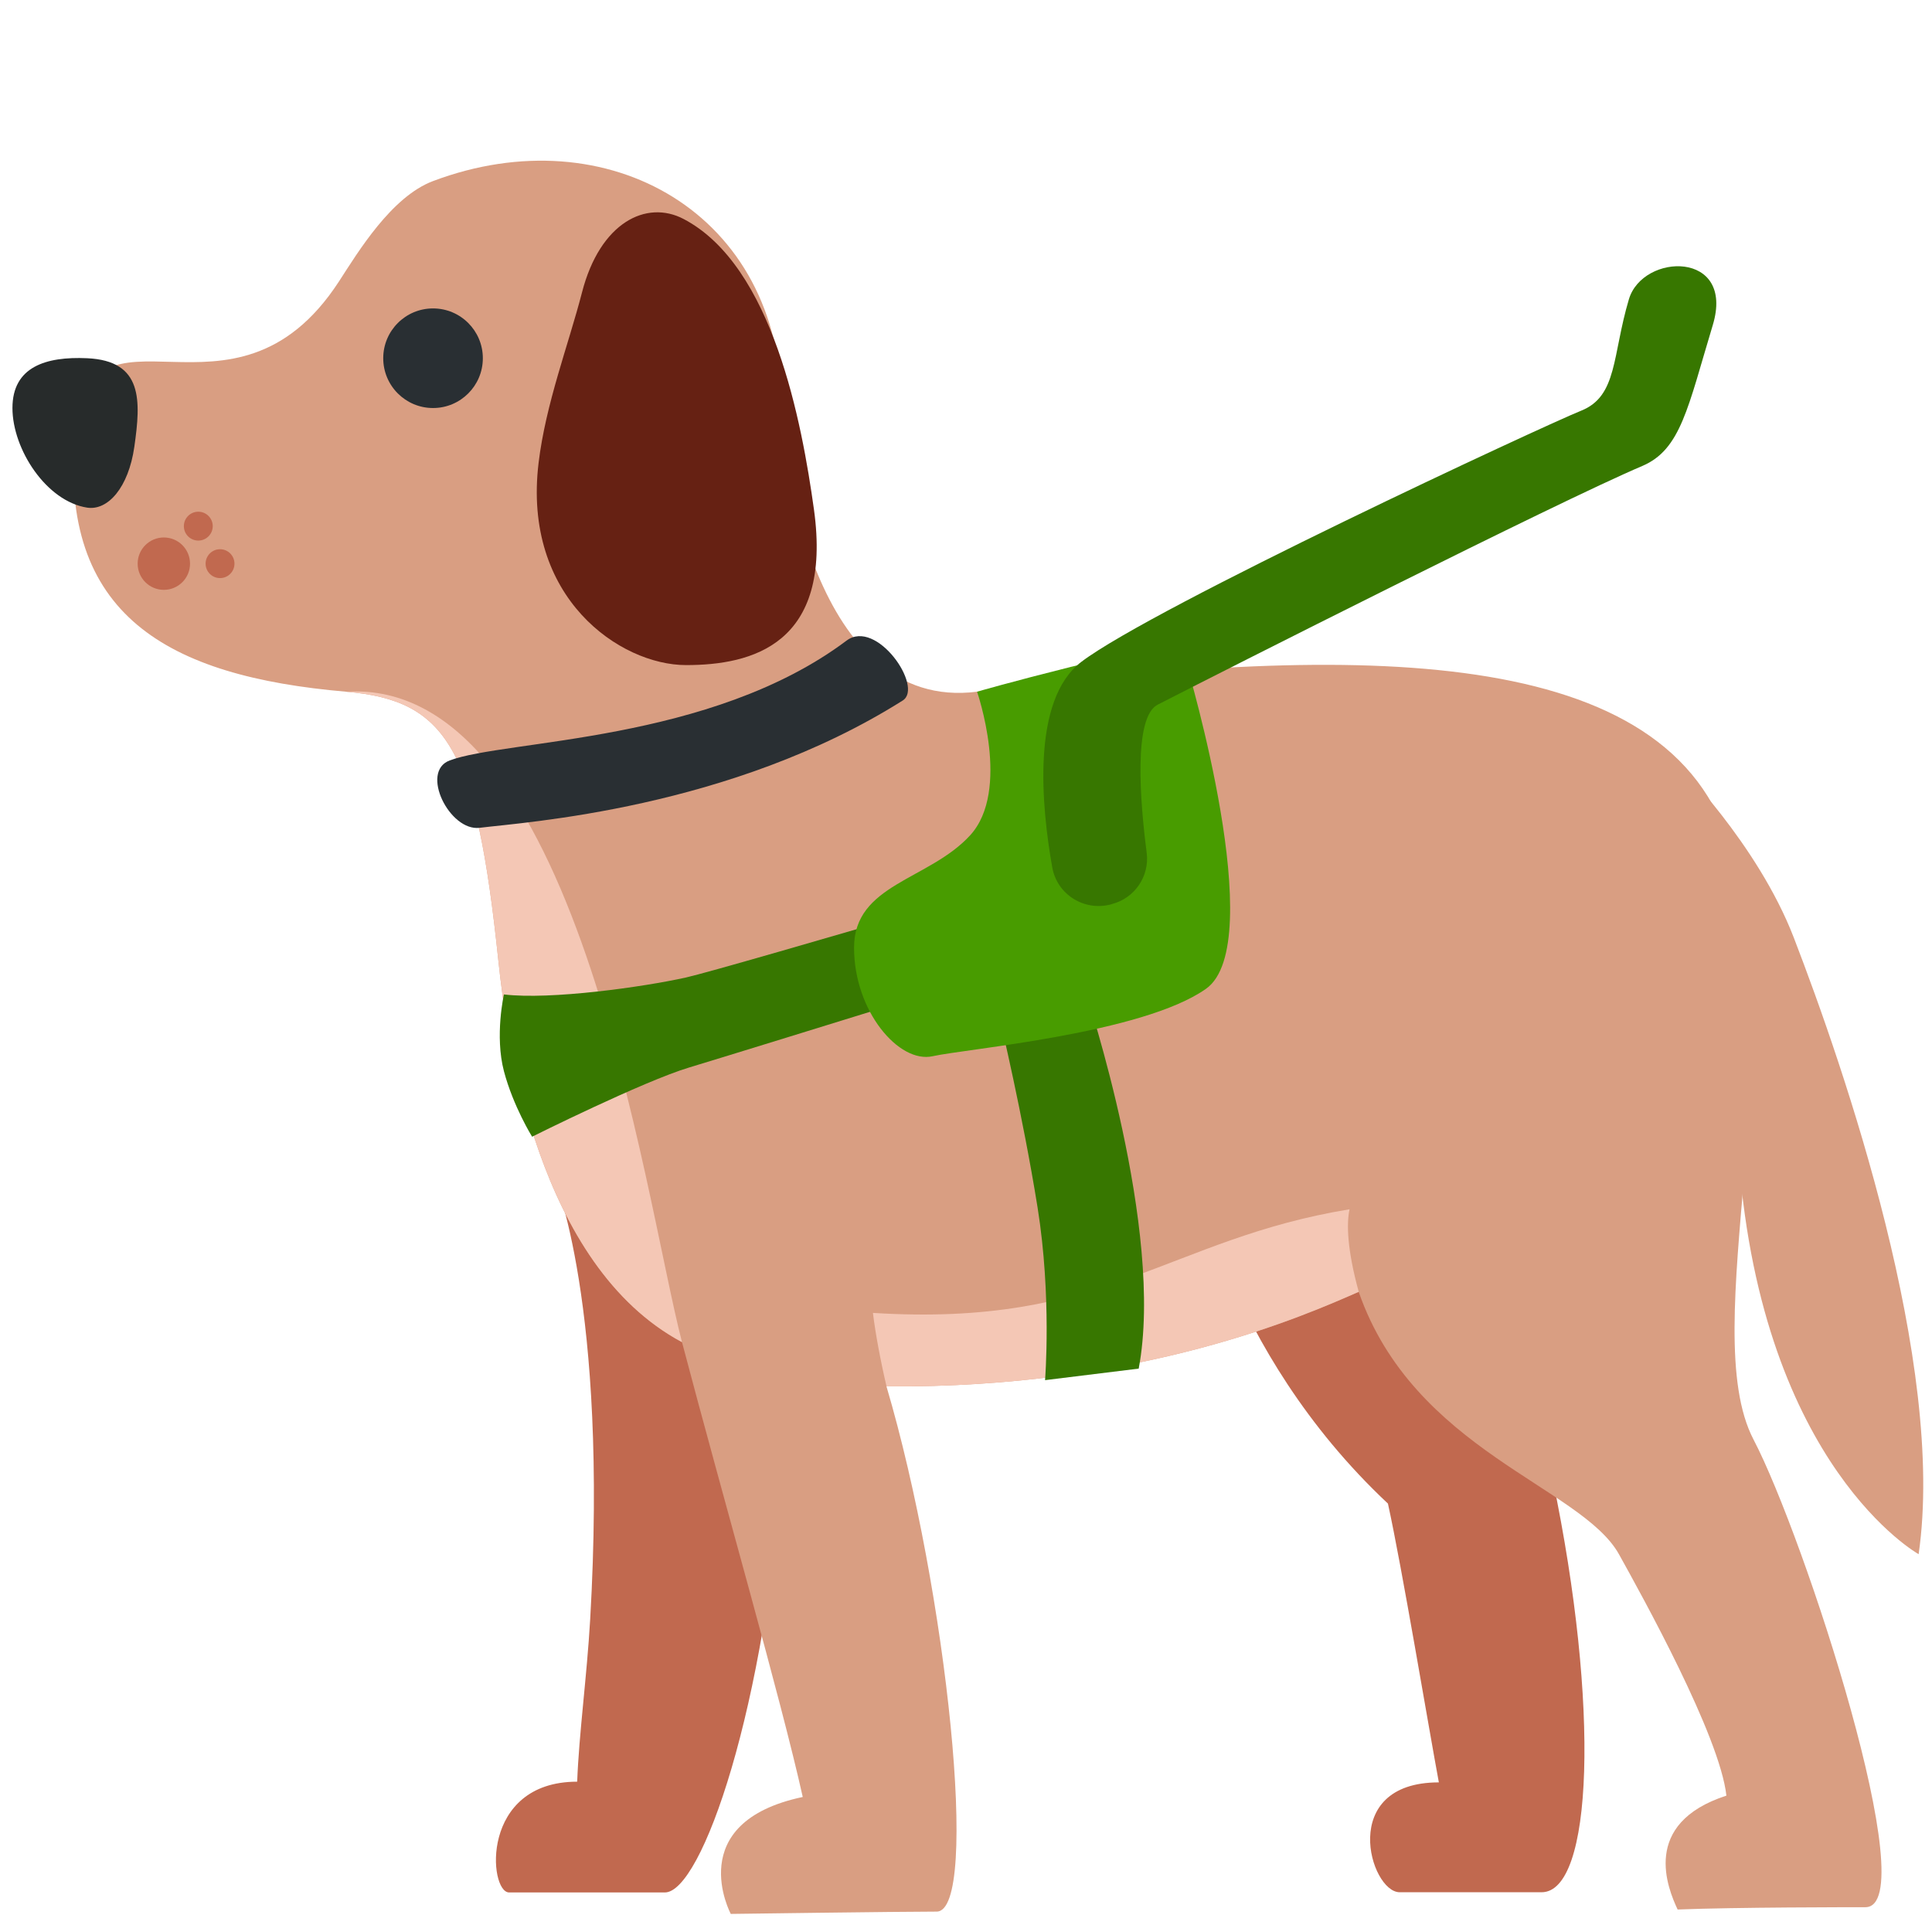
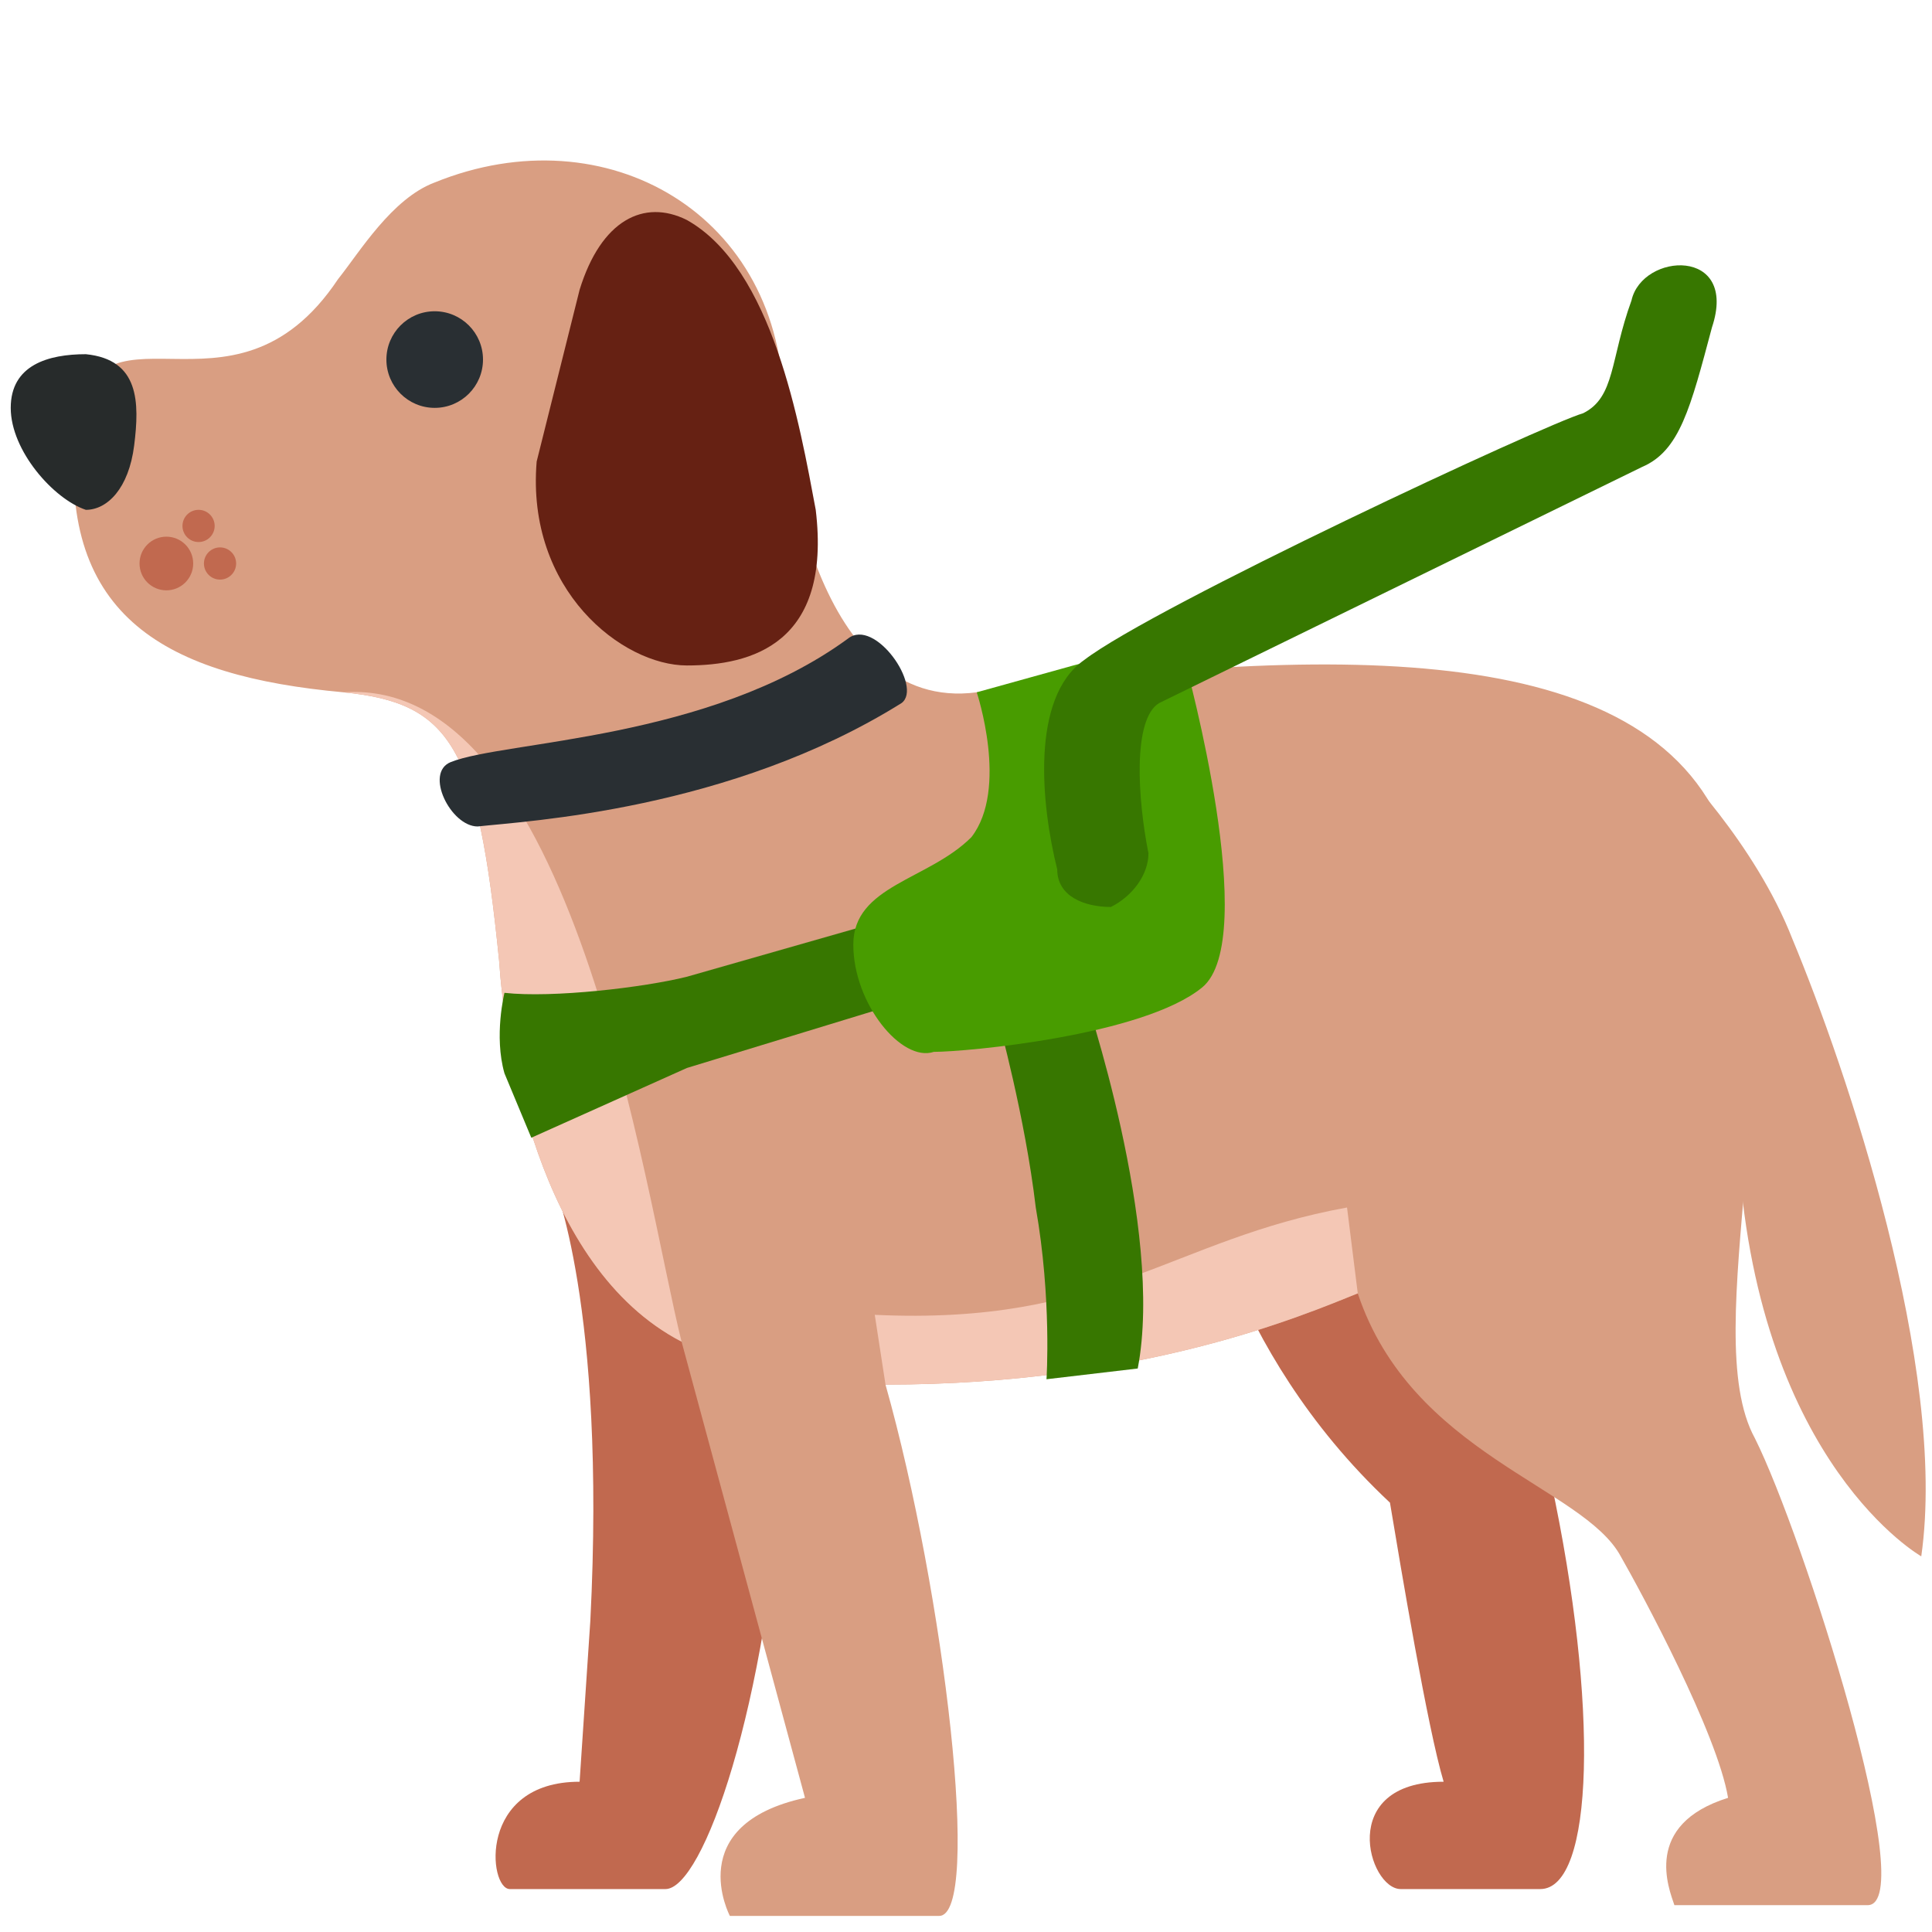
- <svg xmlns="http://www.w3.org/2000/svg" viewBox="0 0 36 36" style="max-width:36px;max-height:36px;" role="presentation">
-   <path fill="#D99E82" d="M33.425 17.472c.942 2.443 2.837 7.953 2.326 11.488 0 0-2.903-1.618-3.349-7.349-.368-4.731-1.163-7.395-1.163-7.395s1.51 1.501 2.186 3.256z" />
-   <path fill="#C1694F" d="M10.321 21.935s1.016 2.352.676 8.242c-.061 1.057-.209 2.136-.242 3.022-1.812 0-1.652 2.064-1.268 2.064h2.902c.683 0 1.893-3.438 2.212-8.209.319-4.772-4.28-5.119-4.28-5.119zm11.89-.331s.575 3.528 3.651 6.413c.257 1.163.769 4.232.949 5.195-1.889 0-1.282 2.047-.731 2.047h2.646c.951 0 1.092-3.442.206-7.694-.885-4.251-6.721-5.961-6.721-5.961z" />
-   <path fill="#D99E82" d="M32.202 15.654c-1.253-3.752-7.214-3.628-13.997-2.765-3.055.389-3.64-4.453-3.64-5.286 0-3.626-3.244-5.455-6.496-4.229-.779.293-1.402 1.33-1.754 1.872-1.977 3.037-4.658.015-4.917 2.822-.313 3.395 1.721 4.534 5.051 4.821 1.892.163 2.425 1.069 2.838 5.018.154 1.472.739 5.67 3.421 7.102.78 2.959 1.836 6.615 2.25 8.475-2.252.476-1.341 2.179-1.341 2.179s3.151-.043 3.836-.043c.814 0 .191-5.976-.935-9.787 4.764.043 7.828-1.337 8.799-1.762 1.028 2.96 4.152 3.633 4.851 4.892.433.78 1.878 3.383 2.001 4.496-1.602.52-1.091 1.732-.909 2.122 1.083-.043 3.22-.043 3.498-.043 1.11 0-1.137-6.904-2.083-8.713-1.082-2.071.781-7.419-.473-11.171z" />
-   <path fill="#F4C7B5" d="M16.266 24.464c.044.371.141.891.253 1.369 4.764.043 7.828-1.337 8.799-1.762-.215-.78-.23-1.27-.171-1.538-3.394.557-4.548 2.205-8.881 1.931zM6.449 12.889c1.892.163 2.425 1.069 2.838 5.018.154 1.472.739 5.67 3.421 7.102-.72-2.788-1.959-12.388-6.259-12.12z" />
-   <path fill="#272B2B" d="M2.503 8.326c-.109.762-.494 1.192-.879 1.133C.864 9.342.232 8.372.232 7.603s.624-.963 1.392-.928c1.043.048 1.002.788.879 1.651z" />
-   <path fill="#662113" d="M15.167 9.495c.348 2.515-1.157 2.898-2.383 2.898s-3.054-1.25-2.748-3.77c.134-1.107.555-2.193.809-3.175.336-1.303 1.199-1.732 1.894-1.367 1.665.873 2.203 3.796 2.428 5.414z" />
-   <circle fill="#292F33" cx="8.069" cy="6.675" r=".928" />
-   <circle fill="#C1694F" cx="3.053" cy="10.503" r=".488" />
-   <circle fill="#C1694F" cx="3.695" cy="9.804" r=".269" />
-   <circle fill="#C1694F" cx="4.1" cy="10.503" r=".269" />
-   <path fill="#377700" d="M9.39 18.53c.872.105 2.605-.141 3.384-.314.779-.173 9.14-2.651 9.14-2.651l.419 1.395s-8.623 2.671-9.488 2.93c-.865.26-2.93 1.291-2.93 1.291s-.352-.566-.525-1.221c-.174-.663 0-1.43 0-1.43zm9.246.483l1.605-.488s1.465 4.395.977 6.977l-1.745.215s.126-1.56-.139-3.215c-.28-1.745-.698-3.489-.698-3.489z" />
-   <path fill="#292F33" d="M8.379 14.17c1.045-.392 4.858-.33 7.395-2.233.558-.419 1.442.867 1.047 1.116-3.209 2.023-7.042 2.267-7.884 2.372-.558.07-1.116-1.046-.558-1.255z" />
-   <path fill="#489C00" d="M18.206 12.889s.638 1.838-.129 2.676c-.767.837-2.163.907-2.163 2.093s.837 2.163 1.465 2.023c.628-.14 3.907-.419 5.093-1.256s-.349-6-.349-6-1.047-.279-2.163 0c-1.116.279-1.754.464-1.754.464z" />
-   <path fill="#377700" d="M20.692 16.854c-.496.127-.996-.189-1.085-.693-.202-1.138-.393-3.119.543-3.829 1.343-1.019 8.617-4.4 9.314-4.68.678-.272.576-1.027.888-2.075.258-.869 1.984-.913 1.563.481-.464 1.535-.594 2.318-1.312 2.624-1.595.678-7.833 3.833-9.032 4.449-.455.234-.328 1.803-.204 2.76.056.436-.224.846-.649.955-.009.004-.018.006-.026.008z" />
+ <svg xmlns="http://www.w3.org/2000/svg" viewBox="0 0 36 36" style="max-width:36px;max-height:36px">
+   <path fill="#D99E82" d="M33.4 17.5c1 2.4 2.9 8 2.4 11.5 0 0-3-1.7-3.4-7.4-.4-4.7-1.2-7.4-1.2-7.4s1.5 1.5 2.2 3.3z" />
+   <path fill="#C1694F" d="M10.3 22s1 2.3.7 8.2l-.2 3c-1.9 0-1.7 2-1.3 2h2.9c.7 0 1.9-3.4 2.2-8.1.3-4.8-4.3-5.2-4.3-5.2zm12-.4s.5 3.5 3.6 6.4c.2 1.2.7 4.2 1 5.2-2 0-1.4 2-.8 2h2.6c1 0 1.1-3.4.2-7.6-.9-4.3-6.7-6-6.7-6z" />
+   <path fill="#D99E82" d="M32.2 15.7c-1.3-3.8-7.2-3.7-14-2.8-3 .4-3.6-4.5-3.6-5.3 0-3.6-3.3-5.5-6.5-4.2-.8.3-1.4 1.3-1.8 1.8-2 3-4.6 0-4.9 2.9-.3 3.4 1.7 4.5 5 4.8 2 .2 2.5 1 2.9 5 .1 1.5.7 5.7 3.4 7.1l2.3 8.5c-2.3.5-1.4 2.2-1.4 2.2h3.9c.8 0 .1-6-1-9.9 4.8 0 7.8-1.3 8.8-1.7 1 3 4.2 3.6 4.9 4.9.4.7 1.8 3.3 2 4.5-1.6.5-1.1 1.7-1 2h3.6c1 0-1.2-6.9-2.1-8.7-1.1-2 .8-7.4-.5-11.1z" />
+   <path fill="#F4C7B5" d="m16.3 24.5.2 1.3c4.8 0 7.8-1.3 8.8-1.7l-.2-1.6c-3.3.6-4.5 2.2-8.8 2zM6.4 12.9c2 .2 2.5 1 2.9 5 .1 1.5.7 5.7 3.4 7.1-.7-2.8-2-12.4-6.3-12.1z" />
+   <path fill="#272B2B" d="M2.5 8.3c-.1.8-.5 1.2-.9 1.2C1 9.3.2 8.4.2 7.6s.7-1 1.4-1c1 .1 1 .9.9 1.7z" />
+   <path fill="#662113" d="M15.2 9.5c.3 2.5-1.2 2.9-2.4 2.9S9.8 11 10 8.6l.8-3.2c.4-1.3 1.2-1.7 2-1.3 1.6.9 2.1 3.8 2.4 5.4z" />
+   <circle fill="#292F33" cx="8.1" cy="6.7" r=".9" />
+   <circle fill="#C1694F" cx="3.1" cy="10.5" r=".5" />
+   <circle fill="#C1694F" cx="3.7" cy="9.8" r=".3" />
+   <circle fill="#C1694F" cx="4.1" cy="10.5" r=".3" />
+   <path fill="#377700" d="M9.4 18.5c.9.1 2.6-.1 3.4-.3l9.1-2.6.4 1.4-9.5 2.9-2.9 1.3-.5-1.2c-.2-.7 0-1.5 0-1.5zm9.2.5 1.6-.5s1.5 4.4 1 7l-1.7.2s.1-1.5-.2-3.2c-.2-1.7-.7-3.5-.7-3.5z" />
+   <path fill="#292F33" d="M8.4 14.2c1-.4 4.8-.4 7.4-2.3.5-.4 1.4.9 1 1.2-3.2 2-7 2.2-7.9 2.3-.5 0-1-1-.5-1.2z" />
+   <path fill="#489C00" d="M18.2 12.9s.6 1.8-.1 2.7c-.8.8-2.2.9-2.2 2s.9 2.2 1.5 2c.6 0 3.9-.3 5-1.2s-.3-6-.3-6-1-.3-2.1 0l-1.8.5z" />
+   <path fill="#377700" d="M20.7 16.9c-.5 0-1-.2-1-.7-.3-1.2-.5-3.2.5-3.9 1.3-1 8.6-4.4 9.3-4.6.6-.3.5-1 .9-2.1.2-.9 2-1 1.5.5-.4 1.5-.6 2.3-1.3 2.6l-9 4.4c-.5.3-.4 1.8-.2 2.8 0 .4-.3.8-.7 1z" />
</svg>
